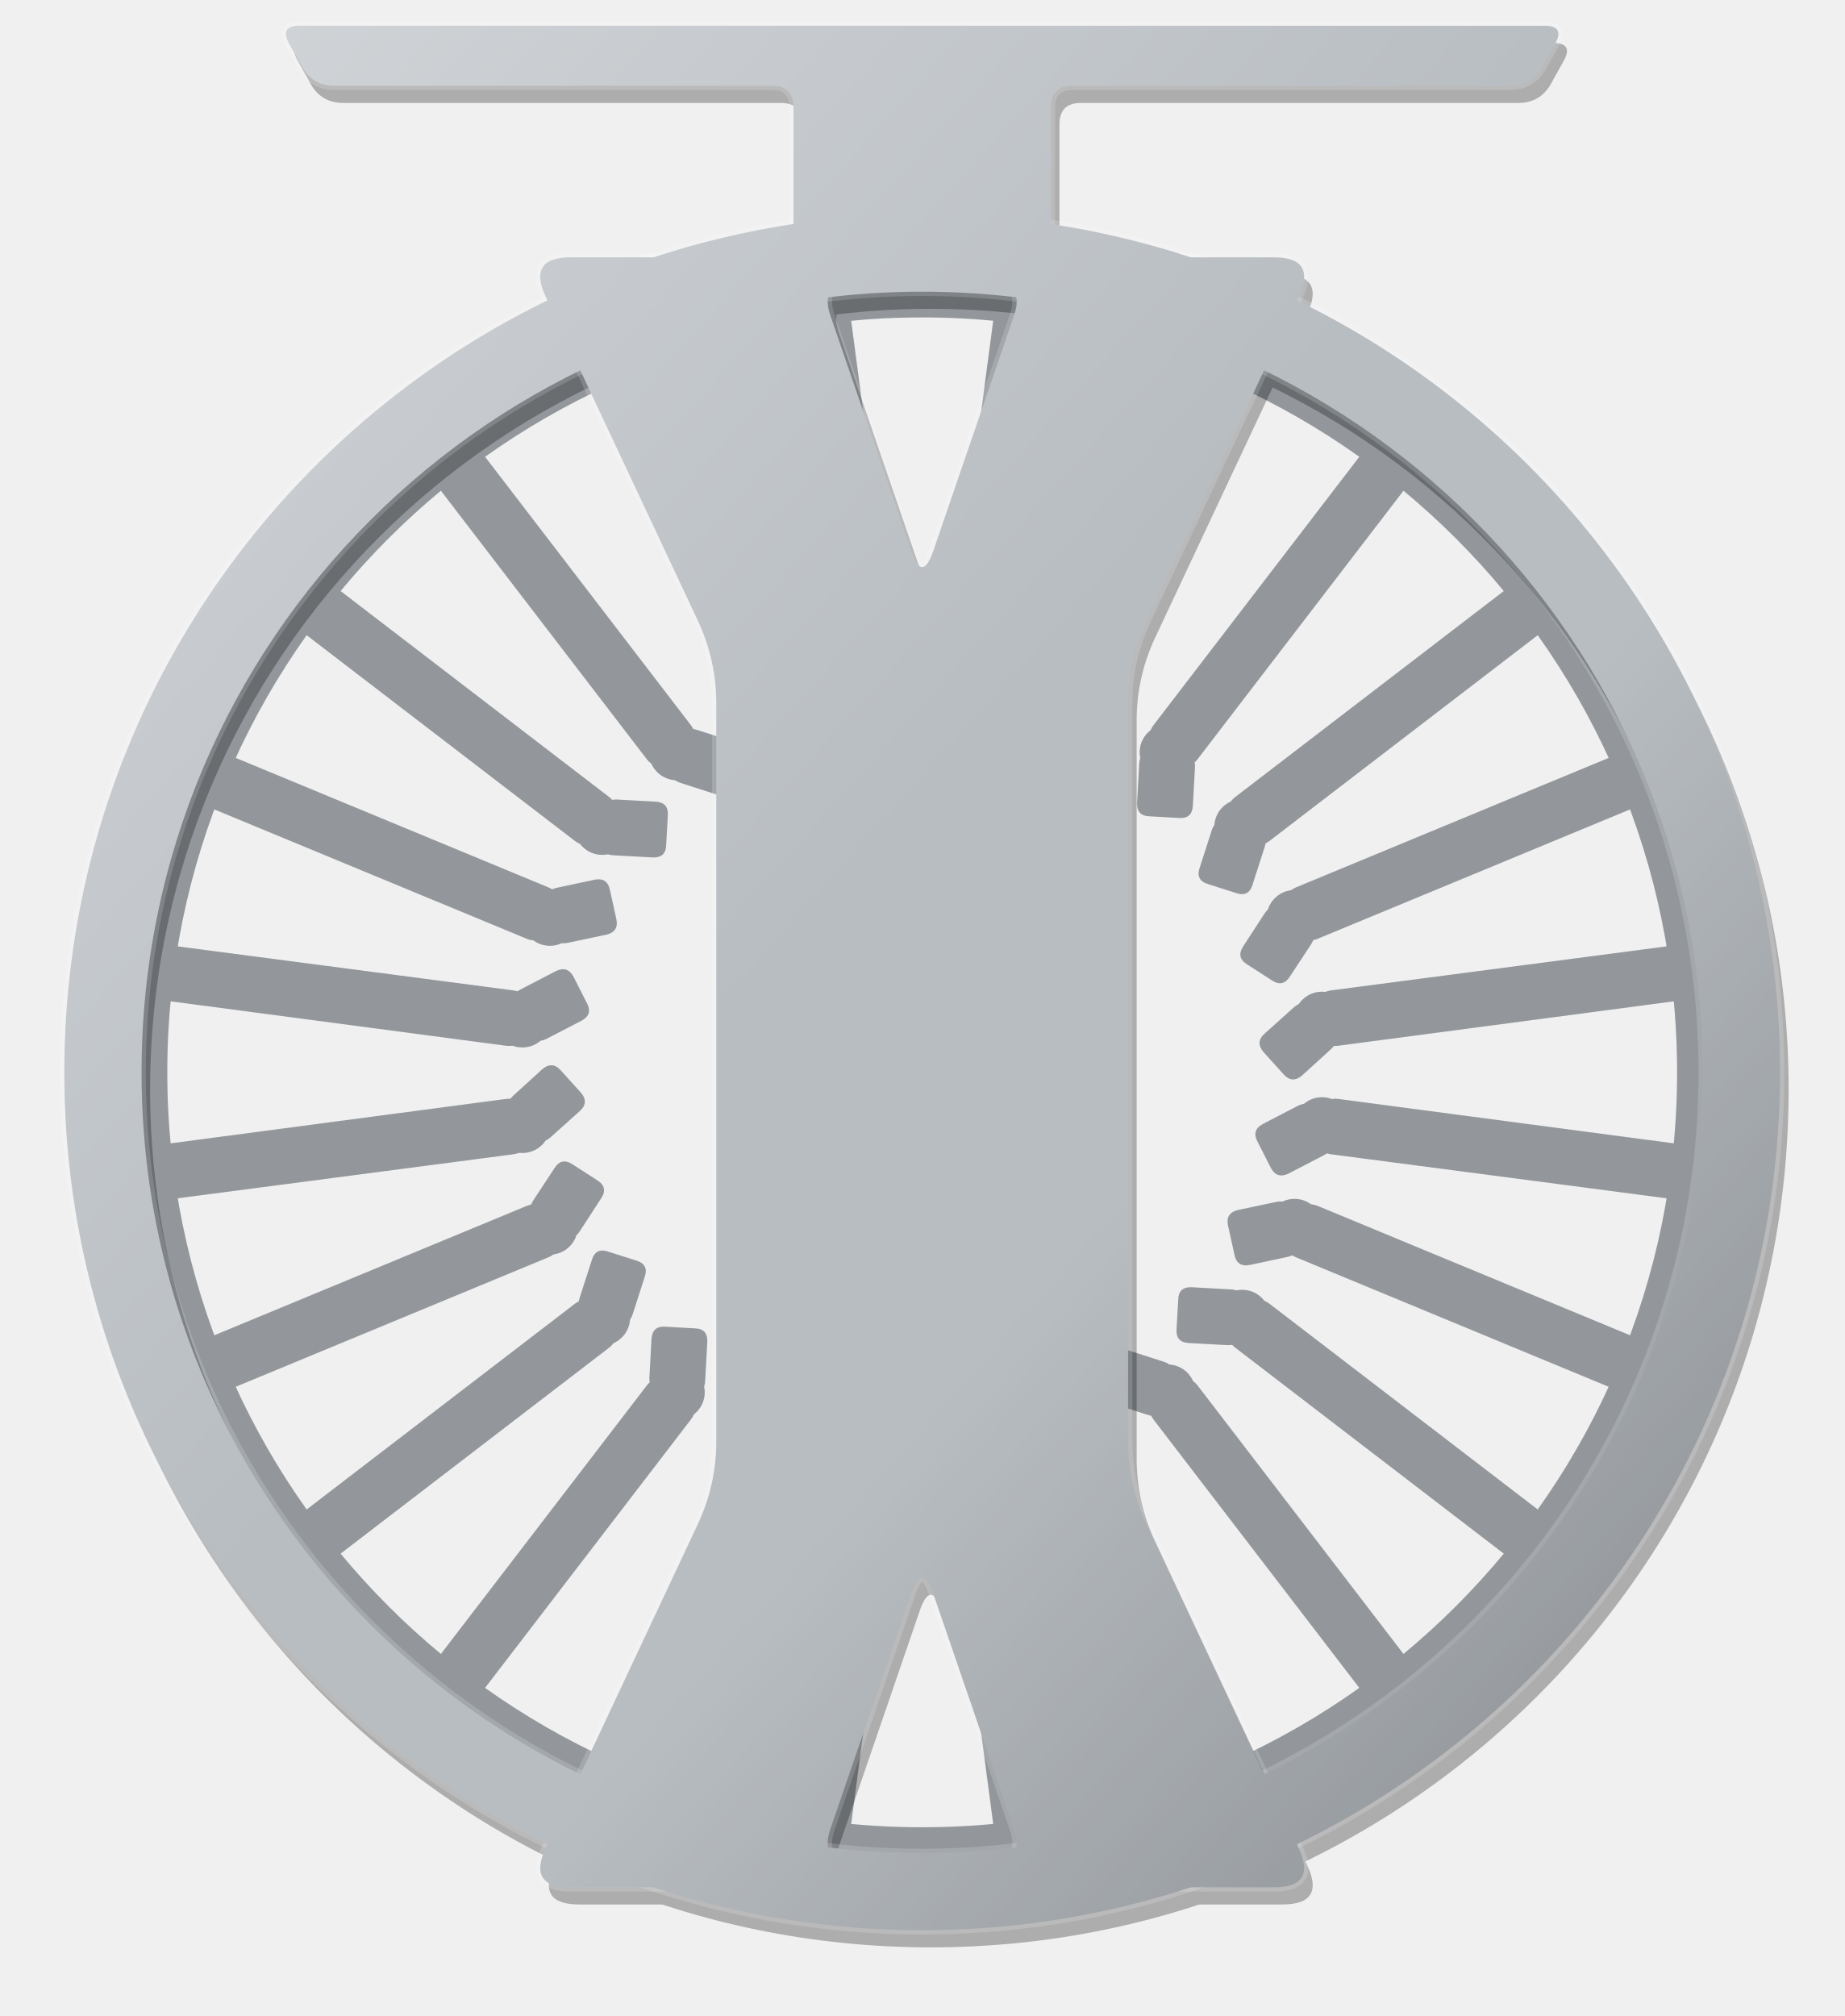
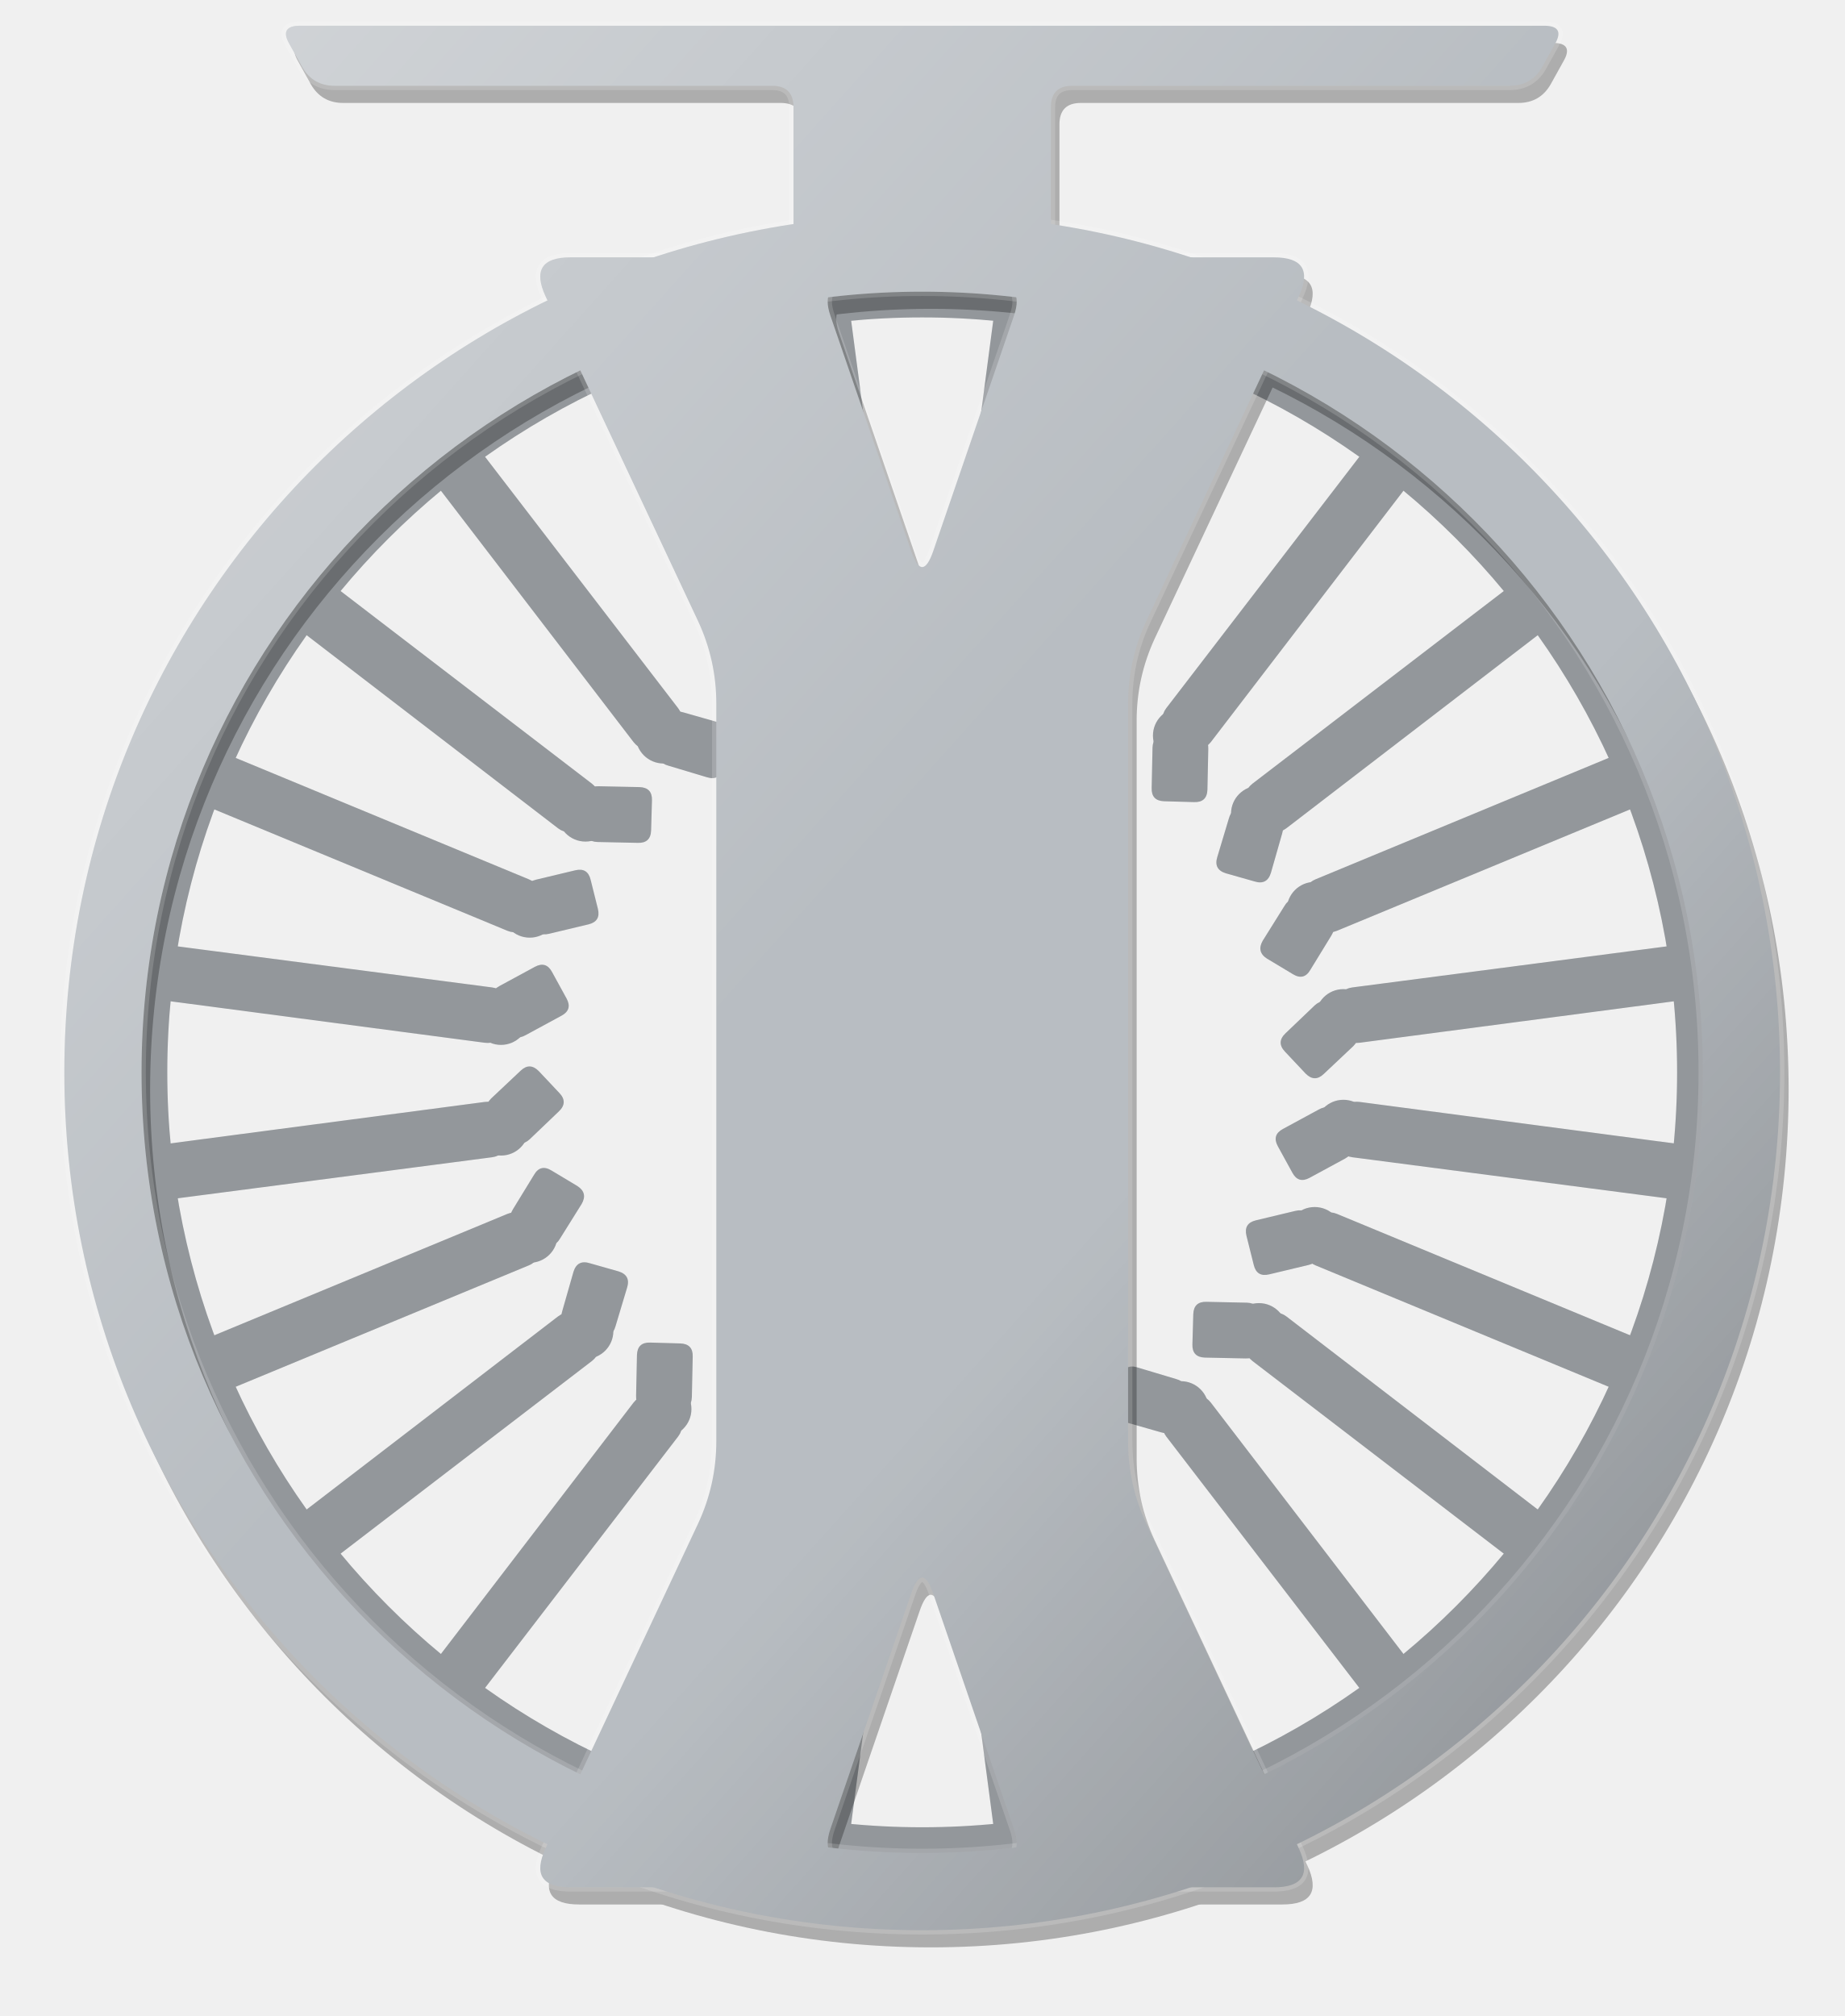
<svg xmlns="http://www.w3.org/2000/svg" viewBox="-215 -250 430 470" color="#b8bdc2">
  <defs>
    <linearGradient id="sheen" x1="0" y1="0" x2="1" y2="1">
      <stop offset="0" stop-color="#fff" stop-opacity=".4" />
      <stop offset=".45" stop-color="#fff" stop-opacity="0" />
      <stop offset=".6" stop-color="#000" stop-opacity="0" />
      <stop offset="1" stop-color="#000" stop-opacity=".3" />
    </linearGradient>
    <g id="back" fill-rule="evenodd">
      <path d="M-186 0a186 186 0 1 0 372 0a186 186 0 1 0 -372 0ZM-176 0a176 176 0 1 0 352 0a176 176 0 1 0 -352 0Z" />
-       <path d="M20 -178.9Q17.1 -179.3 16.7 -176.3L6.2 -97Q5.8 -94 8.8 -93.7L15.7 -92.7Q18.7 -92.3 19.1 -95.3L29.5 -174.6Q29.9 -177.6 27 -178Z" />
-       <path d="M9.2 -91.6Q6.5 -90.2 7.8 -87.6L12 -79.5Q13.4 -76.8 16 -78.1L22.3 -81.3Q24.9 -82.7 23.6 -85.4L19.4 -93.5Q18.1 -96.2 15.4 -94.8Z" />
-       <path d="M5.8 -93.2a6.5 6.5 0 1 0 13 0a6.5 6.5 0 1 0 -13 0Z" />
-       <path d="M65.6 -167.6Q62.9 -168.8 61.7 -166L31.1 -92.1Q30 -89.3 32.7 -88.2L39.2 -85.5Q42 -84.4 43.1 -87.1L73.7 -161Q74.9 -163.8 72.1 -165Z" />
-       <path d="M32.5 -86.1Q29.6 -85.5 30.2 -82.6L32.1 -73.6Q32.8 -70.7 35.7 -71.3L42.5 -72.8Q45.5 -73.4 44.9 -76.4L43 -85.3Q42.3 -88.2 39.4 -87.6Z" />
-       <path d="M29.5 -86.8a6.5 6.5 0 1 0 13 0a6.5 6.5 0 1 0 -13 0Z" />
-       <path d="M106.8 -144.9Q104.4 -146.8 102.6 -144.4L53.9 -80.9Q52.1 -78.5 54.4 -76.7L60 -72.4Q62.4 -70.6 64.2 -73L112.9 -136.5Q114.7 -138.8 112.4 -140.7Z" />
-       <path d="M53.7 -74.8Q50.7 -74.9 50.6 -71.9L50.1 -62.8Q50 -59.8 52.9 -59.7L59.9 -59.3Q62.9 -59.1 63.1 -62.1L63.6 -71.2Q63.7 -74.2 60.7 -74.4Z" />
-       <path d="M50.7 -74.6a6.5 6.5 0 1 0 13 0a6.5 6.5 0 1 0 -13 0Z" />
-       <path d="M140.7 -112.4Q138.8 -114.7 136.5 -112.9L73 -64.2Q70.6 -62.4 72.4 -60L76.7 -54.4Q78.5 -52.1 80.9 -53.9L144.4 -102.6Q146.8 -104.4 144.9 -106.8Z" />
-       <path d="M71.2 -58.3Q68.4 -59.2 67.5 -56.4L64.7 -47.7Q63.7 -44.8 66.6 -43.9L73.2 -41.8Q76.1 -40.8 77 -43.7L79.8 -52.4Q80.8 -55.2 77.9 -56.1Z" />
-       <path d="M68.1 -57.2a6.5 6.5 0 1 0 13 0a6.5 6.5 0 1 0 -13 0Z" />
-       <path d="M165 -72.1Q163.8 -74.9 161 -73.7L87.1 -43.1Q84.4 -42 85.5 -39.2L88.2 -32.7Q89.3 -30 92.1 -31.1L166 -61.7Q168.8 -62.9 167.6 -65.6Z" />
-       <path d="M83.9 -37.9Q81.4 -39.5 79.8 -37L74.8 -29.3Q73.2 -26.8 75.7 -25.2L81.6 -21.4Q84.1 -19.8 85.7 -22.3L90.7 -29.9Q92.3 -32.4 89.8 -34.1Z" />
-       <path d="M80.3 -36a6.5 6.5 0 1 0 13 0a6.5 6.5 0 1 0 -13 0Z" />
-       <path d="M178 -27Q177.6 -29.9 174.6 -29.5L95.3 -19.1Q92.3 -18.7 92.7 -15.7L93.7 -8.8Q94 -5.8 97 -6.2L176.3 -16.7Q179.3 -17.1 178.9 -20Z" />
-       <path d="M90.9 -14.9Q88.8 -17.1 86.6 -15.1L79.8 -9Q77.6 -7 79.6 -4.7L84.3 0.5Q86.3 2.7 88.6 0.7L95.3 -5.4Q97.5 -7.4 95.5 -9.7Z" />
-       <path d="M86.7 -12.3a6.5 6.5 0 1 0 13 0a6.5 6.5 0 1 0 -13 0Z" />
-       <path d="M178.9 20Q179.3 17.1 176.3 16.7L97 6.2Q94 5.8 93.7 8.8L92.7 15.7Q92.3 18.7 95.3 19.1L174.6 29.5Q177.6 29.9 178 27Z" />
-       <path d="M91.6 9.2Q90.2 6.5 87.6 7.8L79.5 12Q76.8 13.4 78.1 16L81.3 22.3Q82.7 24.9 85.4 23.6L93.5 19.4Q96.2 18.1 94.8 15.4Z" />
-       <path d="M86.7 12.3a6.5 6.5 0 1 0 13 0a6.5 6.5 0 1 0 -13 0Z" />
-       <path d="M167.6 65.6Q168.8 62.9 166 61.7L92.1 31.1Q89.3 30 88.2 32.7L85.5 39.2Q84.4 42 87.1 43.1L161 73.7Q163.8 74.9 165 72.1Z" />
-       <path d="M86.1 32.5Q85.5 29.6 82.6 30.2L73.6 32.1Q70.7 32.8 71.3 35.7L72.8 42.5Q73.4 45.5 76.4 44.9L85.3 43Q88.2 42.3 87.6 39.4Z" />
-       <path d="M80.3 36a6.5 6.5 0 1 0 13 0a6.5 6.5 0 1 0 -13 0Z" />
-       <path d="M144.9 106.8Q146.8 104.4 144.4 102.6L80.9 53.9Q78.5 52.1 76.7 54.4L72.4 60Q70.6 62.4 73 64.2L136.5 112.9Q138.8 114.7 140.7 112.4Z" />
-       <path d="M74.8 53.7Q74.9 50.7 71.9 50.6L62.8 50.1Q59.8 50 59.7 52.9L59.3 59.9Q59.1 62.9 62.1 63.1L71.2 63.6Q74.2 63.7 74.4 60.7Z" />
-       <path d="M68.1 57.2a6.5 6.5 0 1 0 13 0a6.5 6.5 0 1 0 -13 0Z" />
-       <path d="M112.4 140.7Q114.7 138.8 112.9 136.5L64.2 73Q62.4 70.6 60 72.4L54.4 76.7Q52.1 78.5 53.9 80.9L102.6 144.4Q104.4 146.8 106.8 144.9Z" />
-       <path d="M58.3 71.2Q59.2 68.4 56.4 67.5L47.7 64.7Q44.8 63.7 43.9 66.6L41.8 73.2Q40.8 76.1 43.7 77L52.4 79.8Q55.2 80.8 56.1 77.9Z" />
-       <path d="M50.7 74.6a6.5 6.5 0 1 0 13 0a6.5 6.5 0 1 0 -13 0Z" />
-       <path d="M72.1 165Q74.9 163.8 73.7 161L43.1 87.1Q42 84.4 39.2 85.5L32.7 88.2Q30 89.3 31.1 92.1L61.7 166Q62.9 168.8 65.6 167.6Z" />
-       <path d="M37.9 83.9Q39.5 81.4 37 79.8L29.3 74.8Q26.8 73.2 25.2 75.7L21.4 81.6Q19.8 84.1 22.3 85.7L29.9 90.7Q32.4 92.3 34.1 89.8Z" />
-       <path d="M29.5 86.8a6.5 6.5 0 1 0 13 0a6.5 6.5 0 1 0 -13 0Z" />
-       <path d="M27 178Q29.9 177.6 29.5 174.6L19.1 95.3Q18.7 92.3 15.7 92.7L8.8 93.7Q5.8 94 6.2 97L16.7 176.3Q17.1 179.3 20 178.9Z" />
-       <path d="M14.9 90.9Q17.1 88.8 15.1 86.6L9 79.8Q7 77.6 4.7 79.6L-0.5 84.3Q-2.7 86.3 -0.7 88.6L5.4 95.3Q7.4 97.5 9.7 95.5Z" />
-       <path d="M5.8 93.2a6.5 6.5 0 1 0 13 0a6.5 6.5 0 1 0 -13 0Z" />
-       <path d="M-20 178.9Q-17.1 179.3 -16.7 176.3L-6.2 97Q-5.8 94 -8.8 93.7L-15.7 92.7Q-18.7 92.3 -19.1 95.3L-29.5 174.6Q-29.9 177.6 -27 178Z" />
-       <path d="M-9.2 91.6Q-6.5 90.2 -7.8 87.6L-12 79.5Q-13.4 76.8 -16 78.1L-22.3 81.3Q-24.9 82.7 -23.6 85.4L-19.4 93.5Q-18.1 96.2 -15.4 94.8Z" />
-       <path d="M-18.8 93.2a6.5 6.5 0 1 0 13 0a6.5 6.5 0 1 0 -13 0Z" />
-       <path d="M-65.6 167.6Q-62.9 168.8 -61.7 166L-31.1 92.1Q-30 89.3 -32.7 88.2L-39.2 85.5Q-42 84.4 -43.1 87.1L-73.7 161Q-74.9 163.8 -72.1 165Z" />
-       <path d="M-32.5 86.1Q-29.6 85.5 -30.2 82.6L-32.1 73.6Q-32.8 70.7 -35.7 71.3L-42.5 72.8Q-45.5 73.4 -44.9 76.4L-43 85.3Q-42.3 88.2 -39.4 87.6Z" />
-       <path d="M-42.5 86.8a6.5 6.5 0 1 0 13 0a6.5 6.5 0 1 0 -13 0Z" />
-       <path d="M-106.8 144.9Q-104.4 146.8 -102.6 144.4L-53.9 80.9Q-52.1 78.5 -54.4 76.7L-60 72.4Q-62.4 70.6 -64.2 73L-112.9 136.5Q-114.7 138.8 -112.4 140.7Z" />
-       <path d="M-53.7 74.8Q-50.7 74.9 -50.6 71.9L-50.1 62.8Q-50 59.8 -52.9 59.7L-59.9 59.3Q-62.9 59.1 -63.1 62.1L-63.6 71.2Q-63.7 74.2 -60.7 74.4Z" />
-       <path d="M-63.7 74.6a6.5 6.5 0 1 0 13 0a6.5 6.5 0 1 0 -13 0Z" />
-       <path d="M-140.7 112.4Q-138.8 114.7 -136.5 112.9L-73 64.2Q-70.6 62.4 -72.4 60L-76.7 54.4Q-78.5 52.1 -80.9 53.9L-144.4 102.6Q-146.8 104.4 -144.9 106.8Z" />
-       <path d="M-71.2 58.3Q-68.4 59.2 -67.5 56.4L-64.7 47.7Q-63.7 44.8 -66.6 43.9L-73.2 41.8Q-76.1 40.8 -77 43.7L-79.8 52.4Q-80.8 55.2 -77.9 56.1Z" />
-       <path d="M-81.1 57.2a6.5 6.5 0 1 0 13 0a6.5 6.5 0 1 0 -13 0Z" />
-       <path d="M-165 72.1Q-163.8 74.9 -161 73.7L-87.1 43.1Q-84.4 42 -85.5 39.2L-88.2 32.7Q-89.3 30 -92.1 31.1L-166 61.7Q-168.8 62.9 -167.6 65.6Z" />
-       <path d="M-83.9 37.9Q-81.4 39.5 -79.8 37L-74.8 29.3Q-73.2 26.8 -75.7 25.2L-81.6 21.4Q-84.1 19.8 -85.7 22.3L-90.7 29.9Q-92.3 32.4 -89.8 34.1Z" />
-       <path d="M-93.3 36a6.5 6.5 0 1 0 13 0a6.5 6.5 0 1 0 -13 0Z" />
-       <path d="M-178 27Q-177.6 29.9 -174.6 29.5L-95.3 19.1Q-92.3 18.7 -92.7 15.7L-93.7 8.8Q-94 5.8 -97 6.2L-176.3 16.7Q-179.3 17.1 -178.9 20Z" />
-       <path d="M-90.9 14.9Q-88.8 17.1 -86.6 15.1L-79.8 9Q-77.6 7 -79.6 4.7L-84.3 -0.5Q-86.3 -2.7 -88.6 -0.7L-95.3 5.4Q-97.5 7.4 -95.5 9.7Z" />
-       <path d="M-99.7 12.3a6.5 6.5 0 1 0 13 0a6.5 6.5 0 1 0 -13 0Z" />
-       <path d="M-178.9 -20Q-179.3 -17.1 -176.3 -16.7L-97 -6.2Q-94 -5.8 -93.7 -8.8L-92.7 -15.7Q-92.3 -18.7 -95.3 -19.1L-174.6 -29.5Q-177.6 -29.9 -178 -27Z" />
-       <path d="M-91.6 -9.2Q-90.2 -6.5 -87.6 -7.8L-79.5 -12Q-76.8 -13.4 -78.1 -16L-81.3 -22.3Q-82.7 -24.9 -85.4 -23.6L-93.5 -19.4Q-96.2 -18.1 -94.8 -15.4Z" />
-       <path d="M-99.7 -12.3a6.5 6.5 0 1 0 13 0a6.5 6.5 0 1 0 -13 0Z" />
-       <path d="M-167.6 -65.6Q-168.8 -62.9 -166 -61.7L-92.1 -31.1Q-89.3 -30 -88.2 -32.7L-85.5 -39.2Q-84.4 -42 -87.1 -43.1L-161 -73.7Q-163.8 -74.9 -165 -72.1Z" />
-       <path d="M-86.1 -32.5Q-85.5 -29.6 -82.6 -30.2L-73.6 -32.1Q-70.7 -32.8 -71.3 -35.7L-72.8 -42.5Q-73.4 -45.5 -76.4 -44.9L-85.3 -43Q-88.2 -42.3 -87.6 -39.4Z" />
-       <path d="M-93.3 -36a6.5 6.5 0 1 0 13 0a6.5 6.5 0 1 0 -13 0Z" />
-       <path d="M-144.9 -106.8Q-146.8 -104.4 -144.4 -102.6L-80.9 -53.9Q-78.5 -52.1 -76.7 -54.4L-72.4 -60Q-70.6 -62.4 -73 -64.2L-136.5 -112.9Q-138.8 -114.7 -140.7 -112.4Z" />
-       <path d="M-74.8 -53.7Q-74.9 -50.7 -71.9 -50.6L-62.8 -50.1Q-59.8 -50 -59.7 -52.9L-59.3 -59.9Q-59.1 -62.9 -62.1 -63.1L-71.2 -63.6Q-74.2 -63.7 -74.4 -60.7Z" />
-       <path d="M-81.1 -57.2a6.5 6.5 0 1 0 13 0a6.5 6.5 0 1 0 -13 0Z" />
-       <path d="M-112.4 -140.7Q-114.7 -138.8 -112.9 -136.5L-64.2 -73Q-62.4 -70.6 -60 -72.4L-54.4 -76.7Q-52.1 -78.5 -53.9 -80.9L-102.6 -144.4Q-104.4 -146.8 -106.8 -144.9Z" />
-       <path d="M-58.3 -71.2Q-59.2 -68.4 -56.4 -67.5L-47.7 -64.7Q-44.8 -63.7 -43.9 -66.6L-41.8 -73.2Q-40.8 -76.1 -43.7 -77L-52.4 -79.8Q-55.2 -80.8 -56.1 -77.9Z" />
-       <path d="M-63.7 -74.6a6.5 6.5 0 1 0 13 0a6.5 6.5 0 1 0 -13 0Z" />
-       <path d="M-72.1 -165Q-74.9 -163.8 -73.7 -161L-43.1 -87.1Q-42 -84.4 -39.2 -85.5L-32.7 -88.2Q-30 -89.3 -31.1 -92.1L-61.7 -166Q-62.9 -168.8 -65.6 -167.6Z" />
-       <path d="M-37.9 -83.9Q-39.5 -81.4 -37 -79.8L-29.3 -74.8Q-26.8 -73.2 -25.2 -75.7L-21.4 -81.6Q-19.8 -84.1 -22.3 -85.7L-29.9 -90.7Q-32.4 -92.3 -34.1 -89.8Z" />
-       <path d="M-42.5 -86.8a6.5 6.5 0 1 0 13 0a6.5 6.5 0 1 0 -13 0Z" />
-       <path d="M-27 -178Q-29.9 -177.6 -29.5 -174.6L-19.1 -95.3Q-18.7 -92.3 -15.7 -92.7L-8.8 -93.7Q-5.8 -94 -6.2 -97L-16.7 -176.3Q-17.1 -179.3 -20 -178.9Z" />
-       <path d="M-14.9 -90.9Q-17.1 -88.8 -15.1 -86.6L-9 -79.8Q-7 -77.6 -4.7 -79.6L0.5 -84.3Q2.7 -86.3 0.7 -88.6L-5.4 -95.3Q-7.4 -97.5 -9.7 -95.5Z" />
-       <path d="M-18.8 -93.2a6.5 6.5 0 1 0 13 0a6.5 6.5 0 1 0 -13 0Z" />
+       <path d="M20 -178.9Q17.1 -179.3 16.7 -176.3L6.9 -102Q6.5 -99 9.5 -98.6L16.4 -97.7Q19.4 -97.3 19.8 -100.3L29.5 -174.6Q29.9 -177.6 27 -178Z" />
+       <path d="M9.8 -96.5Q7.2 -95 8.7 -92.4L13.2 -84.1Q14.6 -81.5 17.2 -82.9L23.4 -86.3Q26 -87.7 24.6 -90.3L20.1 -98.6Q18.6 -101.3 16 -99.8Z" />
+       <path d="M6.4 -98.2a6.5 6.5 0 1 0 13 0a6.5 6.5 0 1 0 -13 0Z" />
+       <path d="M65.6 -167.6Q62.9 -168.8 61.7 -166L33 -96.7Q31.9 -94 34.7 -92.8L41.1 -90.1Q43.9 -89 45 -91.7L73.7 -161Q74.9 -163.8 72.1 -165Z" />
+       <path d="M34.5 -90.6Q31.6 -89.9 32.3 -87L34.5 -77.8Q35.2 -74.9 38.1 -75.6L44.9 -77.3Q47.8 -78 47.1 -80.9L44.9 -90.1Q44.2 -93 41.3 -92.3Z" />
+       <path d="M31.4 -91.5a6.5 6.5 0 1 0 13 0a6.5 6.5 0 1 0 -13 0Z" />
+       <path d="M106.8 -144.9Q104.4 -146.8 102.6 -144.4L56.9 -84.9Q55.1 -82.5 57.5 -80.7L63 -76.4Q65.4 -74.6 67.3 -77L112.9 -136.5Q114.7 -138.8 112.4 -140.7Z" />
+       <path d="M56.8 -78.6Q53.8 -78.7 53.7 -75.7L53.5 -66.3Q53.4 -63.3 56.4 -63.2L63.4 -63Q66.4 -62.9 66.5 -65.9L66.7 -75.4Q66.8 -78.4 63.8 -78.5Z" />
+       <path d="M53.8 -78.5a6.5 6.5 0 1 0 13 0a6.5 6.5 0 1 0 -13 0Z" />
+       <path d="M140.7 -112.4Q138.8 -114.7 136.5 -112.9L77 -67.3Q74.6 -65.4 76.4 -63L80.7 -57.5Q82.5 -55.1 84.9 -56.9L144.4 -102.6Q146.8 -104.4 144.9 -106.8Z" />
+       <path d="M75.2 -61.3Q72.3 -62.1 71.5 -59.2L68.8 -50.2Q67.9 -47.3 70.8 -46.4L77.5 -44.5Q80.4 -43.6 81.3 -46.5L83.9 -55.6Q84.8 -58.4 81.9 -59.3Z" />
+       <path d="M72 -60.3a6.5 6.5 0 1 0 13 0a6.5 6.5 0 1 0 -13 0Z" />
+       <path d="M165 -72.1Q163.8 -74.9 161 -73.7L91.7 -45Q89 -43.9 90.1 -41.1L92.8 -34.7Q94 -31.9 96.7 -33L166 -61.7Q168.8 -62.9 167.6 -65.6Z" />
+       <path d="M88.5 -39.7Q85.9 -41.3 84.4 -38.7L79.4 -30.7Q77.9 -28.1 80.4 -26.5L86.4 -22.9Q89 -21.3 90.5 -23.9L95.4 -31.9Q97 -34.5 94.5 -36.1Z" />
+       <path d="M85 -37.9a6.5 6.5 0 1 0 13 0a6.5 6.5 0 1 0 -13 0Z" />
+       <path d="M178 -27Q177.6 -29.9 174.6 -29.5L100.3 -19.8Q97.3 -19.4 97.7 -16.4L98.6 -9.5Q99 -6.5 102 -6.9L176.3 -16.7Q179.3 -17.1 178.9 -20Z" />
+       <path d="M95.7 -15.5Q93.7 -17.6 91.5 -15.6L84.7 -9.1Q82.5 -7 84.6 -4.8L89.4 0.3Q91.5 2.4 93.6 0.4L100.5 -6.1Q102.6 -8.2 100.6 -10.4Z" />
+       <path d="M91.7 -12.9a6.5 6.5 0 1 0 13 0a6.5 6.5 0 1 0 -13 0Z" />
+       <path d="M178.9 20Q179.3 17.1 176.3 16.7L102 6.9Q99 6.5 98.6 9.5L97.7 16.4Q97.3 19.4 100.3 19.8L174.6 29.5Q177.6 29.9 178 27Z" />
+       <path d="M96.5 9.8Q95 7.2 92.4 8.7L84.1 13.2Q81.5 14.6 82.9 17.2L86.3 23.4Q87.7 26 90.3 24.6L98.6 20.1Q101.3 18.6 99.8 16Z" />
+       <path d="M91.7 12.9a6.5 6.5 0 1 0 13 0a6.5 6.5 0 1 0 -13 0Z" />
+       <path d="M167.6 65.6Q168.8 62.9 166 61.7L96.7 33Q94 31.9 92.8 34.7L90.1 41.1Q89 43.9 91.7 45L161 73.7Q163.8 74.9 165 72.1Z" />
+       <path d="M90.6 34.5Q89.9 31.6 87 32.3L77.8 34.5Q74.9 35.2 75.6 38.1L77.3 44.9Q78 47.8 80.9 47.1L90.1 44.9Q93 44.2 92.3 41.3Z" />
+       <path d="M85 37.9a6.5 6.5 0 1 0 13 0a6.5 6.5 0 1 0 -13 0Z" />
+       <path d="M144.9 106.8Q146.8 104.4 144.4 102.6L84.9 56.9Q82.5 55.1 80.7 57.5L76.4 63Q74.6 65.4 77 67.3L136.5 112.9Q138.8 114.7 140.7 112.4Z" />
+       <path d="M78.6 56.8Q78.7 53.8 75.7 53.7L66.3 53.5Q63.3 53.4 63.2 56.4L63 63.4Q62.9 66.4 65.9 66.5L75.4 66.7Q78.4 66.8 78.5 63.8Z" />
+       <path d="M72 60.3a6.5 6.5 0 1 0 13 0a6.5 6.5 0 1 0 -13 0Z" />
+       <path d="M112.4 140.7Q114.7 138.8 112.9 136.5L67.3 77Q65.4 74.6 63 76.4L57.5 80.7Q55.1 82.5 56.9 84.9L102.6 144.4Q104.4 146.8 106.8 144.9Z" />
+       <path d="M61.3 75.2Q62.1 72.3 59.2 71.5L50.2 68.8Q47.3 67.9 46.4 70.8L44.5 77.5Q43.6 80.4 46.5 81.3L55.6 83.9Q58.4 84.8 59.3 81.9Z" />
+       <path d="M53.8 78.5a6.5 6.5 0 1 0 13 0a6.5 6.5 0 1 0 -13 0Z" />
+       <path d="M72.1 165Q74.9 163.8 73.7 161L45 91.7Q43.9 89 41.1 90.1L34.7 92.8Q31.9 94 33 96.7L61.7 166Q62.9 168.8 65.6 167.6Z" />
+       <path d="M39.7 88.5Q41.3 85.9 38.7 84.4L30.7 79.4Q28.1 77.9 26.5 80.4L22.9 86.4Q21.3 89 23.9 90.5L31.9 95.4Q34.5 97 36.1 94.5Z" />
+       <path d="M31.4 91.5a6.5 6.5 0 1 0 13 0a6.5 6.5 0 1 0 -13 0Z" />
+       <path d="M27 178Q29.9 177.6 29.5 174.6L19.8 100.3Q19.4 97.3 16.4 97.7L9.5 98.6Q6.5 99 6.9 102L16.7 176.3Q17.1 179.3 20 178.9Z" />
+       <path d="M15.5 95.7Q17.6 93.7 15.6 91.5L9.1 84.7Q7 82.5 4.8 84.6L-0.3 89.4Q-2.4 91.5 -0.4 93.6L6.1 100.5Q8.2 102.6 10.4 100.6Z" />
+       <path d="M6.4 98.2a6.5 6.5 0 1 0 13 0a6.5 6.5 0 1 0 -13 0Z" />
+       <path d="M-20 178.9Q-17.1 179.3 -16.7 176.3L-6.9 102Q-6.5 99 -9.5 98.6L-16.4 97.7Q-19.4 97.3 -19.8 100.3L-29.5 174.6Q-29.9 177.6 -27 178Z" />
+       <path d="M-9.8 96.5Q-7.2 95 -8.7 92.4L-13.2 84.1Q-14.6 81.5 -17.2 82.9L-23.4 86.3Q-26 87.7 -24.6 90.3L-20.1 98.6Q-18.6 101.3 -16 99.8Z" />
+       <path d="M-19.4 98.2a6.5 6.5 0 1 0 13 0a6.5 6.5 0 1 0 -13 0Z" />
+       <path d="M-65.6 167.6Q-62.9 168.8 -61.7 166L-33 96.7Q-31.9 94 -34.7 92.8L-41.1 90.1Q-43.9 89 -45 91.7L-73.7 161Q-74.9 163.8 -72.1 165Z" />
+       <path d="M-34.5 90.6Q-31.6 89.9 -32.3 87L-34.5 77.8Q-35.2 74.9 -38.1 75.6L-44.9 77.3Q-47.8 78 -47.1 80.9L-44.9 90.1Q-44.2 93 -41.3 92.3Z" />
+       <path d="M-44.4 91.5a6.5 6.5 0 1 0 13 0a6.5 6.5 0 1 0 -13 0Z" />
+       <path d="M-106.8 144.9Q-104.4 146.8 -102.6 144.4L-56.9 84.9Q-55.1 82.5 -57.5 80.7L-63 76.4Q-65.4 74.6 -67.3 77L-112.9 136.5Q-114.7 138.8 -112.4 140.7Z" />
+       <path d="M-56.8 78.6Q-53.8 78.7 -53.7 75.7L-53.5 66.3Q-53.4 63.3 -56.4 63.2L-63.4 63Q-66.4 62.9 -66.5 65.9L-66.7 75.4Q-66.8 78.4 -63.8 78.5Z" />
+       <path d="M-66.8 78.5a6.5 6.5 0 1 0 13 0a6.5 6.5 0 1 0 -13 0Z" />
+       <path d="M-140.7 112.4Q-138.8 114.7 -136.5 112.9L-77 67.3Q-74.6 65.4 -76.4 63L-80.7 57.5Q-82.5 55.1 -84.9 56.9L-144.4 102.6Q-146.8 104.4 -144.9 106.8Z" />
+       <path d="M-75.2 61.3Q-72.3 62.1 -71.5 59.2L-68.8 50.2Q-67.9 47.3 -70.8 46.4L-77.5 44.5Q-80.4 43.6 -81.3 46.5L-83.9 55.6Q-84.8 58.4 -81.9 59.3Z" />
+       <path d="M-85 60.3a6.5 6.5 0 1 0 13 0a6.5 6.5 0 1 0 -13 0Z" />
+       <path d="M-165 72.1Q-163.8 74.9 -161 73.7L-91.7 45Q-89 43.9 -90.1 41.1L-92.8 34.7Q-94 31.9 -96.7 33L-166 61.7Q-168.8 62.9 -167.6 65.6Z" />
+       <path d="M-88.5 39.7Q-85.9 41.3 -84.4 38.7L-79.4 30.7Q-77.9 28.1 -80.4 26.5L-86.4 22.9Q-89 21.3 -90.5 23.9L-95.4 31.9Q-97 34.5 -94.5 36.1Z" />
+       <path d="M-98 37.9a6.5 6.5 0 1 0 13 0a6.5 6.5 0 1 0 -13 0Z" />
+       <path d="M-178 27Q-177.6 29.9 -174.6 29.5L-100.3 19.8Q-97.3 19.4 -97.7 16.4L-98.6 9.5Q-99 6.5 -102 6.9L-176.3 16.7Q-179.3 17.1 -178.9 20Z" />
+       <path d="M-95.7 15.5Q-93.7 17.6 -91.5 15.6L-84.7 9.1Q-82.5 7 -84.6 4.8L-89.4 -0.3Q-91.5 -2.4 -93.6 -0.4L-100.5 6.1Q-102.6 8.2 -100.6 10.4Z" />
+       <path d="M-104.7 12.9a6.5 6.5 0 1 0 13 0a6.5 6.5 0 1 0 -13 0Z" />
+       <path d="M-178.9 -20Q-179.3 -17.1 -176.3 -16.7L-102 -6.9Q-99 -6.5 -98.6 -9.5L-97.7 -16.4Q-97.3 -19.4 -100.3 -19.8L-174.6 -29.5Q-177.6 -29.9 -178 -27Z" />
+       <path d="M-96.5 -9.8Q-95 -7.2 -92.4 -8.7L-84.1 -13.2Q-81.5 -14.6 -82.9 -17.2L-86.3 -23.4Q-87.7 -26 -90.3 -24.6L-98.6 -20.1Q-101.3 -18.6 -99.8 -16Z" />
+       <path d="M-104.7 -12.9a6.5 6.5 0 1 0 13 0a6.5 6.5 0 1 0 -13 0Z" />
+       <path d="M-167.6 -65.6Q-168.8 -62.9 -166 -61.7L-96.7 -33Q-94 -31.9 -92.8 -34.7L-90.1 -41.1Q-89 -43.9 -91.7 -45L-161 -73.7Q-163.8 -74.9 -165 -72.1Z" />
+       <path d="M-90.6 -34.5Q-89.9 -31.6 -87 -32.3L-77.8 -34.5Q-74.9 -35.2 -75.6 -38.1L-77.3 -44.9Q-78 -47.8 -80.9 -47.1L-90.1 -44.9Q-93 -44.2 -92.3 -41.3Z" />
+       <path d="M-98 -37.9a6.5 6.5 0 1 0 13 0a6.5 6.5 0 1 0 -13 0Z" />
+       <path d="M-144.9 -106.8Q-146.8 -104.4 -144.4 -102.6L-84.9 -56.9Q-82.5 -55.1 -80.7 -57.5L-76.4 -63Q-74.6 -65.4 -77 -67.3L-136.5 -112.9Q-138.8 -114.7 -140.7 -112.4Z" />
+       <path d="M-78.6 -56.8Q-78.7 -53.8 -75.7 -53.7L-66.3 -53.5Q-63.3 -53.4 -63.2 -56.4L-63 -63.4Q-62.9 -66.4 -65.9 -66.5L-75.4 -66.7Q-78.4 -66.8 -78.5 -63.8Z" />
+       <path d="M-85 -60.3a6.5 6.5 0 1 0 13 0a6.5 6.5 0 1 0 -13 0Z" />
+       <path d="M-112.4 -140.7Q-114.7 -138.8 -112.9 -136.5L-67.3 -77Q-65.4 -74.6 -63 -76.4L-57.5 -80.7Q-55.1 -82.5 -56.9 -84.9L-102.6 -144.4Q-104.4 -146.8 -106.8 -144.9Z" />
+       <path d="M-61.3 -75.2Q-62.1 -72.3 -59.2 -71.5L-50.2 -68.8Q-47.3 -67.9 -46.4 -70.8L-44.5 -77.5Q-43.6 -80.4 -46.5 -81.3L-55.6 -83.9Q-58.4 -84.8 -59.3 -81.9Z" />
+       <path d="M-66.8 -78.5a6.5 6.5 0 1 0 13 0a6.5 6.5 0 1 0 -13 0Z" />
+       <path d="M-72.1 -165Q-74.9 -163.8 -73.7 -161L-45 -91.7Q-43.9 -89 -41.1 -90.1L-34.7 -92.8Q-31.9 -94 -33 -96.7L-61.7 -166Q-62.9 -168.8 -65.6 -167.6Z" />
+       <path d="M-39.7 -88.5Q-41.3 -85.9 -38.7 -84.4L-30.7 -79.4Q-28.1 -77.9 -26.5 -80.4L-22.9 -86.4Q-21.3 -89 -23.9 -90.5L-31.9 -95.4Q-34.5 -97 -36.1 -94.5Z" />
+       <path d="M-44.4 -91.5a6.5 6.5 0 1 0 13 0a6.5 6.5 0 1 0 -13 0Z" />
+       <path d="M-27 -178Q-29.9 -177.6 -29.5 -174.6L-19.8 -100.3Q-19.4 -97.3 -16.4 -97.7L-9.5 -98.6Q-6.5 -99 -6.9 -102L-16.7 -176.3Q-17.1 -179.3 -20 -178.9Z" />
+       <path d="M-15.5 -95.7Q-17.6 -93.7 -15.6 -91.5L-9.1 -84.7Q-7 -82.5 -4.8 -84.6L0.3 -89.4Q2.4 -91.5 0.4 -93.6L-6.1 -100.5Q-8.2 -102.6 -10.4 -100.6Z" />
+       <path d="M-19.4 -98.2a6.5 6.5 0 1 0 13 0a6.5 6.5 0 1 0 -13 0Z" />
      <path d="M-30 0a30 30 0 1 0 60 0a30 30 0 1 0 -60 0Z" />
    </g>
    <g id="body" fill-rule="evenodd">
      <path d="M-200 0a200 200 0 1 0 400 0a200 200 0 1 0 -400 0ZM-182 0a182 182 0 1 0 364 0a182 182 0 1 0 -364 0Z" />
      <path d="M-147.5 -239.7Q-150 -244 -145 -244L145 -244Q150 -244 147.5 -239.7L144.5 -234.3Q142 -230 137 -230L35 -230Q30 -230 30 -225L30 -191Q30 -186 25 -186L-25 -186Q-30 -186 -30 -191L-30 -225Q-30 -230 -35 -230L-137 -230Q-142 -230 -144.5 -234.3Z" />
      <path d="M-82 -190Q-92 -190 -87.8 -180.9L-52.2 -105.1Q-48 -96 -48 -86L-48 86Q-48 96 -52.2 105.1L-87.8 180.9Q-92 190 -82 190L82 190Q92 190 87.8 180.9L52.2 105.1Q48 96 48 86L48 -86Q48 -96 52.2 -105.1L87.8 -180.9Q92 -190 82 -190ZM-21.4 -176.4Q-24 -184 -16 -184L16 -184Q24 -184 21.4 -176.4L2.6 -121.6Q0 -114 -2.6 -121.6ZM-21.4 176.4Q-24 184 -16 184L16 184Q24 184 21.4 176.4L2.6 121.6Q0 114 -2.6 121.6Z" />
    </g>
    <mask id="body-mask">
      <use href="#body" fill="#fff" />
    </mask>
  </defs>
  <use href="#back" fill="currentColor" />
  <use href="#back" fill="#000" opacity=".2" />
  <use href="#body" fill="#000" opacity=".28" transform="translate(2 4)" />
  <use href="#body" fill="none" stroke="#fff" stroke-opacity=".16" stroke-width="2" />
  <use href="#body" fill="currentColor" />
  <rect x="-215" y="-250" width="430" height="470" fill="url(#sheen)" mask="url(#body-mask)" />
</svg>
